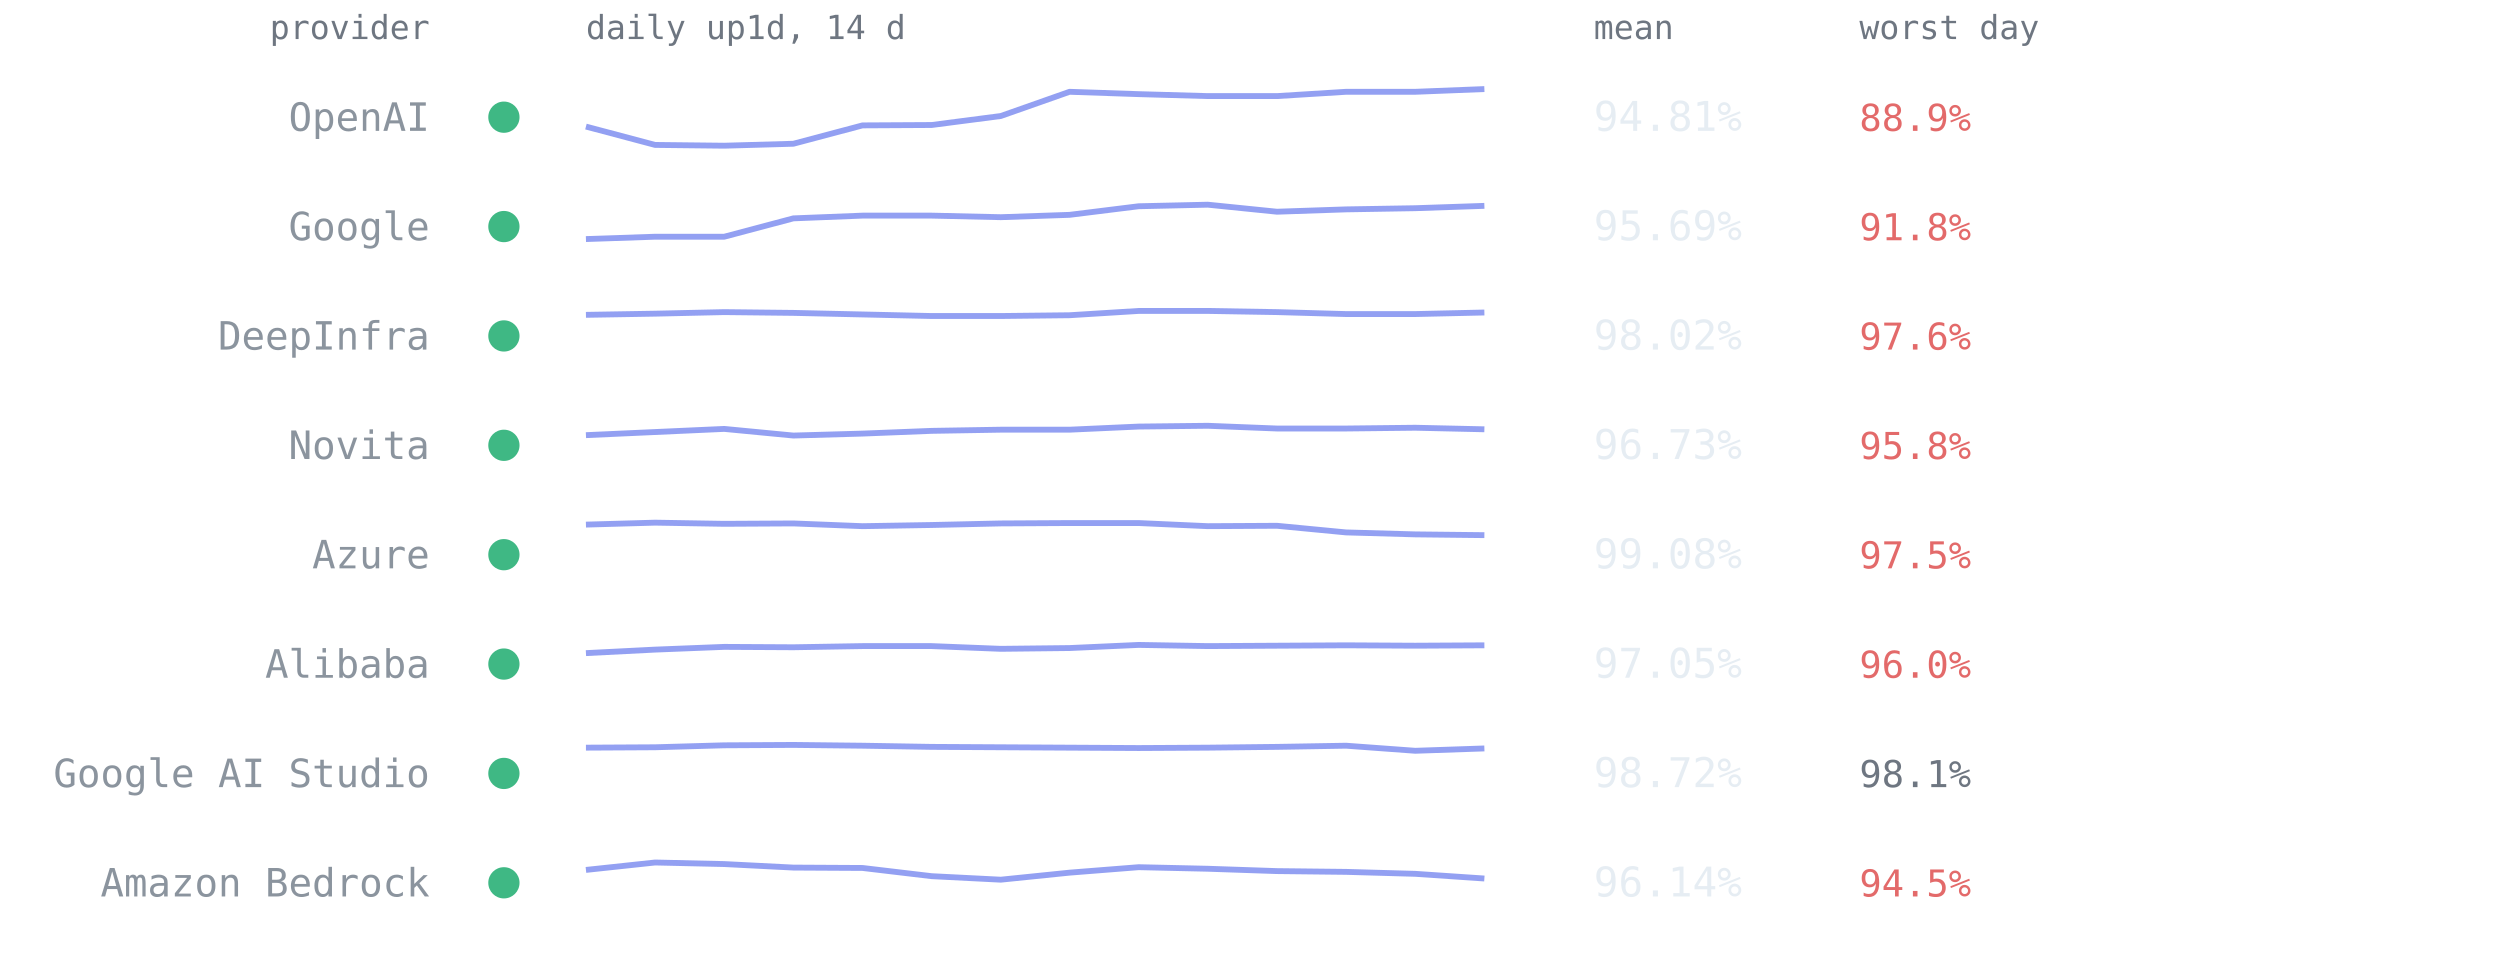
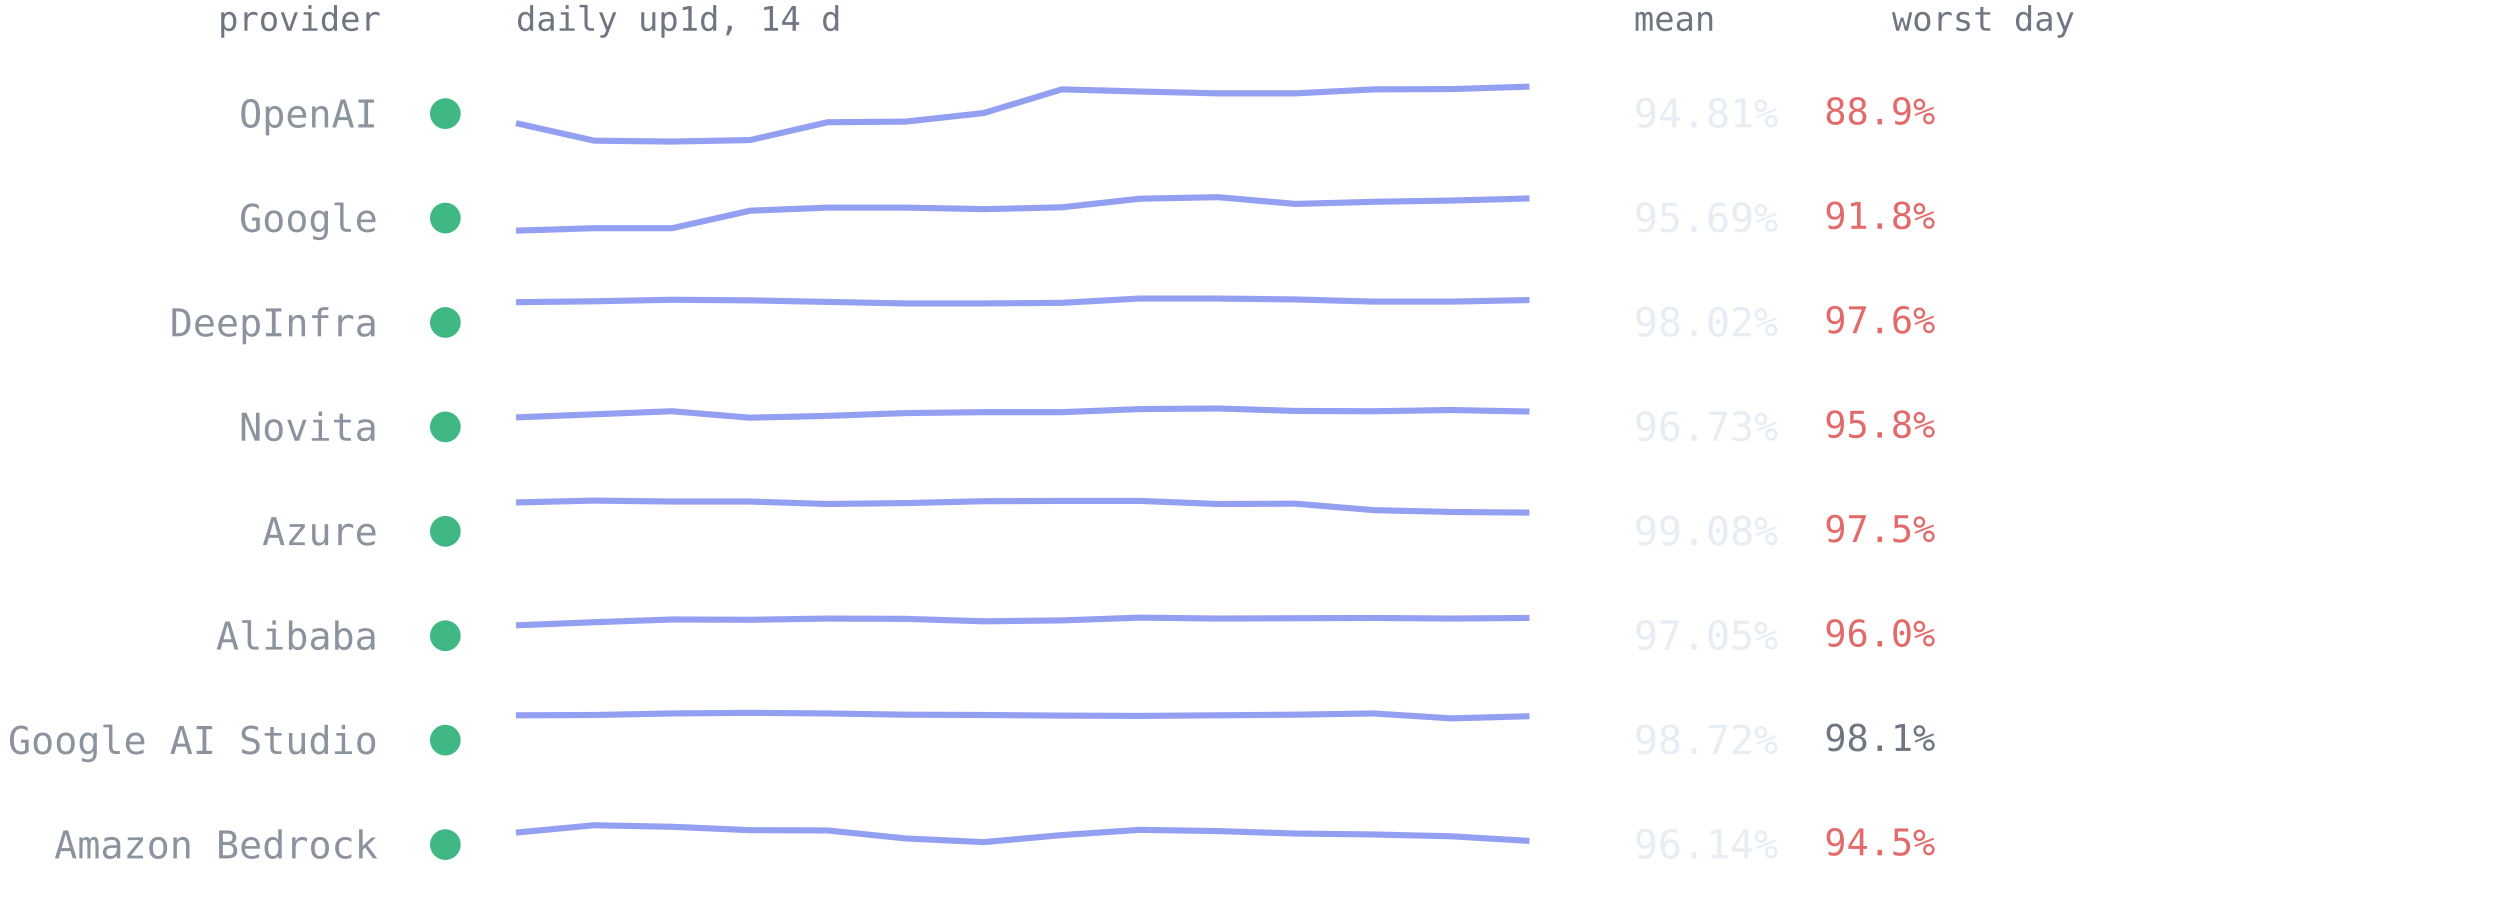
- <svg xmlns="http://www.w3.org/2000/svg" viewBox="0 0 640 248" font-family="ui-monospace,SFMono-Regular,Menlo,Consolas,monospace" role="img" aria-label="Per-provider 14-day availability from up1d">
-   <text x="110" y="10" text-anchor="end" style="font:8.5px ui-monospace,SFMono-Regular,Menlo,Consolas,monospace;fill:#6e7681">provider</text>
-   <text x="150" y="10" style="font:8.5px ui-monospace,SFMono-Regular,Menlo,Consolas,monospace;fill:#6e7681">daily up1d, 14 d</text>
-   <text x="408" y="10" style="font:8.5px ui-monospace,SFMono-Regular,Menlo,Consolas,monospace;fill:#6e7681">mean</text>
-   <text x="476" y="10" style="font:8.5px ui-monospace,SFMono-Regular,Menlo,Consolas,monospace;fill:#6e7681">worst day</text>
-   <circle cx="129" cy="30.0" r="4" fill="#3fb884" />
-   <text x="110" y="33.5" text-anchor="end" style="font:10px ui-monospace,SFMono-Regular,Menlo,Consolas,monospace;fill:#8b949e">OpenAI</text>
-   <polyline points="150.0,32.4 167.7,37.1 185.4,37.3 203.1,36.8 220.8,32.1 238.5,32.0 256.2,29.7 273.8,23.5 291.5,24.1 309.2,24.6 326.9,24.6 344.6,23.5 362.3,23.5 380.0,22.8" fill="none" stroke="#93a0f2" stroke-width="1.5" stroke-linejoin="round" />
-   <text x="408" y="33.5" style="font:10.5px ui-monospace,SFMono-Regular,Menlo,Consolas,monospace;fill:#e6edf3">94.81%</text>
-   <text x="476" y="33.5" style="font:9.5px ui-monospace,SFMono-Regular,Menlo,Consolas,monospace;fill:#e36a6a">88.9%</text>
-   <circle cx="129" cy="58.0" r="4" fill="#3fb884" />
-   <text x="110" y="61.5" text-anchor="end" style="font:10px ui-monospace,SFMono-Regular,Menlo,Consolas,monospace;fill:#8b949e">Google</text>
-   <polyline points="150.0,61.2 167.7,60.6 185.4,60.6 203.1,55.9 220.8,55.2 238.5,55.2 256.2,55.6 273.8,55.0 291.5,52.8 309.2,52.4 326.9,54.2 344.6,53.6 362.3,53.3 380.0,52.7" fill="none" stroke="#93a0f2" stroke-width="1.5" stroke-linejoin="round" />
-   <text x="408" y="61.5" style="font:10.5px ui-monospace,SFMono-Regular,Menlo,Consolas,monospace;fill:#e6edf3">95.69%</text>
-   <text x="476" y="61.5" style="font:9.5px ui-monospace,SFMono-Regular,Menlo,Consolas,monospace;fill:#e36a6a">91.8%</text>
-   <circle cx="129" cy="86.0" r="4" fill="#3fb884" />
-   <text x="110" y="89.5" text-anchor="end" style="font:10px ui-monospace,SFMono-Regular,Menlo,Consolas,monospace;fill:#8b949e">DeepInfra</text>
-   <polyline points="150.0,80.6 167.7,80.3 185.4,79.9 203.1,80.1 220.8,80.5 238.5,80.9 256.2,80.9 273.8,80.7 291.5,79.6 309.2,79.6 326.9,79.9 344.6,80.4 362.3,80.4 380.0,80.0" fill="none" stroke="#93a0f2" stroke-width="1.5" stroke-linejoin="round" />
-   <text x="408" y="89.5" style="font:10.5px ui-monospace,SFMono-Regular,Menlo,Consolas,monospace;fill:#e6edf3">98.02%</text>
-   <text x="476" y="89.5" style="font:9.5px ui-monospace,SFMono-Regular,Menlo,Consolas,monospace;fill:#e36a6a">97.6%</text>
-   <circle cx="129" cy="114.0" r="4" fill="#3fb884" />
-   <text x="110" y="117.5" text-anchor="end" style="font:10px ui-monospace,SFMono-Regular,Menlo,Consolas,monospace;fill:#8b949e">Novita</text>
-   <polyline points="150.0,111.4 167.7,110.6 185.4,109.8 203.1,111.5 220.8,111.0 238.5,110.3 256.2,110.0 273.8,110.0 291.5,109.2 309.2,109.0 326.9,109.7 344.6,109.7 362.3,109.5 380.0,109.9" fill="none" stroke="#93a0f2" stroke-width="1.5" stroke-linejoin="round" />
-   <text x="408" y="117.5" style="font:10.5px ui-monospace,SFMono-Regular,Menlo,Consolas,monospace;fill:#e6edf3">96.73%</text>
-   <text x="476" y="117.5" style="font:9.5px ui-monospace,SFMono-Regular,Menlo,Consolas,monospace;fill:#e36a6a">95.8%</text>
-   <circle cx="129" cy="142.0" r="4" fill="#3fb884" />
-   <text x="110" y="145.5" text-anchor="end" style="font:10px ui-monospace,SFMono-Regular,Menlo,Consolas,monospace;fill:#8b949e">Azure</text>
-   <polyline points="150.0,134.3 167.7,133.8 185.4,134.1 203.1,134.0 220.8,134.7 238.5,134.4 256.2,134.0 273.8,133.9 291.5,133.9 309.2,134.7 326.9,134.6 344.6,136.3 362.3,136.8 380.0,137.0" fill="none" stroke="#93a0f2" stroke-width="1.5" stroke-linejoin="round" />
-   <text x="408" y="145.5" style="font:10.5px ui-monospace,SFMono-Regular,Menlo,Consolas,monospace;fill:#e6edf3">99.08%</text>
-   <text x="476" y="145.5" style="font:9.5px ui-monospace,SFMono-Regular,Menlo,Consolas,monospace;fill:#e36a6a">97.5%</text>
-   <circle cx="129" cy="170.0" r="4" fill="#3fb884" />
-   <text x="110" y="173.5" text-anchor="end" style="font:10px ui-monospace,SFMono-Regular,Menlo,Consolas,monospace;fill:#8b949e">Alibaba</text>
-   <polyline points="150.0,167.2 167.7,166.3 185.4,165.6 203.1,165.7 220.8,165.4 238.5,165.4 256.2,166.1 273.8,165.9 291.5,165.1 309.2,165.4 326.9,165.3 344.6,165.2 362.3,165.3 380.0,165.2" fill="none" stroke="#93a0f2" stroke-width="1.5" stroke-linejoin="round" />
-   <text x="408" y="173.5" style="font:10.5px ui-monospace,SFMono-Regular,Menlo,Consolas,monospace;fill:#e6edf3">97.05%</text>
-   <text x="476" y="173.5" style="font:9.5px ui-monospace,SFMono-Regular,Menlo,Consolas,monospace;fill:#e36a6a">96.0%</text>
-   <circle cx="129" cy="198.0" r="4" fill="#3fb884" />
-   <text x="110" y="201.5" text-anchor="end" style="font:10px ui-monospace,SFMono-Regular,Menlo,Consolas,monospace;fill:#8b949e">Google AI Studio</text>
-   <polyline points="150.0,191.4 167.7,191.3 185.4,190.8 203.1,190.7 220.8,190.9 238.5,191.2 256.2,191.3 273.8,191.4 291.5,191.5 309.2,191.4 326.9,191.2 344.6,190.9 362.3,192.2 380.0,191.6" fill="none" stroke="#93a0f2" stroke-width="1.5" stroke-linejoin="round" />
-   <text x="408" y="201.5" style="font:10.5px ui-monospace,SFMono-Regular,Menlo,Consolas,monospace;fill:#e6edf3">98.72%</text>
-   <text x="476" y="201.5" style="font:9.5px ui-monospace,SFMono-Regular,Menlo,Consolas,monospace;fill:#6e7681">98.1%</text>
-   <circle cx="129" cy="226.0" r="4" fill="#3fb884" />
-   <text x="110" y="229.5" text-anchor="end" style="font:10px ui-monospace,SFMono-Regular,Menlo,Consolas,monospace;fill:#8b949e">Amazon Bedrock</text>
-   <polyline points="150.0,222.7 167.7,220.8 185.4,221.2 203.1,222.1 220.8,222.2 238.5,224.3 256.2,225.2 273.8,223.4 291.5,222.0 309.2,222.4 326.9,223.0 344.6,223.2 362.3,223.7 380.0,224.9" fill="none" stroke="#93a0f2" stroke-width="1.5" stroke-linejoin="round" />
-   <text x="408" y="229.5" style="font:10.5px ui-monospace,SFMono-Regular,Menlo,Consolas,monospace;fill:#e6edf3">96.14%</text>
-   <text x="476" y="229.5" style="font:9.5px ui-monospace,SFMono-Regular,Menlo,Consolas,monospace;fill:#e36a6a">94.5%</text>
+ <svg xmlns="http://www.w3.org/2000/svg" viewBox="0 0 814 300" font-family="ui-monospace,SFMono-Regular,Menlo,Consolas,monospace" role="img" aria-label="Per-provider 14-day availability from up1d">
+   <text x="124" y="10" text-anchor="end" style="font:11px ui-monospace,SFMono-Regular,Menlo,Consolas,monospace;fill:#6e7681">provider</text>
+   <text x="168" y="10" style="font:11px ui-monospace,SFMono-Regular,Menlo,Consolas,monospace;fill:#6e7681">daily up1d, 14 d</text>
+   <text x="532" y="10" style="font:11px ui-monospace,SFMono-Regular,Menlo,Consolas,monospace;fill:#6e7681">mean</text>
+   <text x="616" y="10" style="font:11px ui-monospace,SFMono-Regular,Menlo,Consolas,monospace;fill:#6e7681">worst day</text>
+   <circle cx="145" cy="37.0" r="5" fill="#3fb884" />
+   <text x="123" y="41.5" text-anchor="end" style="font:12.5px ui-monospace,SFMono-Regular,Menlo,Consolas,monospace;fill:#8b949e">OpenAI</text>
+   <polyline points="168.0,40.1 193.4,45.8 218.8,46.1 244.2,45.6 269.5,39.8 294.9,39.6 320.3,36.8 345.7,29.1 371.1,29.8 396.5,30.4 421.8,30.4 447.2,29.1 472.6,29.0 498.0,28.2" fill="none" stroke="#93a0f2" stroke-width="2" stroke-linejoin="round" />
+   <text x="532" y="41.5" style="font:13px ui-monospace,SFMono-Regular,Menlo,Consolas,monospace;fill:#e6edf3">94.81%</text>
+   <text x="594" y="40.5" style="font:12px ui-monospace,SFMono-Regular,Menlo,Consolas,monospace;fill:#e36a6a">88.9%</text>
+   <circle cx="145" cy="71.0" r="5" fill="#3fb884" />
+   <text x="123" y="75.5" text-anchor="end" style="font:12.5px ui-monospace,SFMono-Regular,Menlo,Consolas,monospace;fill:#8b949e">Google</text>
+   <polyline points="168.0,75.1 193.4,74.3 218.8,74.3 244.2,68.6 269.5,67.6 294.9,67.6 320.3,68.1 345.7,67.5 371.1,64.7 396.5,64.2 421.8,66.4 447.2,65.7 472.6,65.3 498.0,64.6" fill="none" stroke="#93a0f2" stroke-width="2" stroke-linejoin="round" />
+   <text x="532" y="75.5" style="font:13px ui-monospace,SFMono-Regular,Menlo,Consolas,monospace;fill:#e6edf3">95.69%</text>
+   <text x="594" y="74.5" style="font:12px ui-monospace,SFMono-Regular,Menlo,Consolas,monospace;fill:#e36a6a">91.8%</text>
+   <circle cx="145" cy="105.0" r="5" fill="#3fb884" />
+   <text x="123" y="109.5" text-anchor="end" style="font:12.5px ui-monospace,SFMono-Regular,Menlo,Consolas,monospace;fill:#8b949e">DeepInfra</text>
+   <polyline points="168.0,98.4 193.4,98.1 218.8,97.6 244.2,97.8 269.5,98.3 294.9,98.8 320.3,98.8 345.7,98.6 371.1,97.2 396.5,97.2 421.8,97.5 447.2,98.2 472.6,98.2 498.0,97.7" fill="none" stroke="#93a0f2" stroke-width="2" stroke-linejoin="round" />
+   <text x="532" y="109.5" style="font:13px ui-monospace,SFMono-Regular,Menlo,Consolas,monospace;fill:#e6edf3">98.02%</text>
+   <text x="594" y="108.5" style="font:12px ui-monospace,SFMono-Regular,Menlo,Consolas,monospace;fill:#e36a6a">97.6%</text>
+   <circle cx="145" cy="139.0" r="5" fill="#3fb884" />
+   <text x="123" y="143.5" text-anchor="end" style="font:12.5px ui-monospace,SFMono-Regular,Menlo,Consolas,monospace;fill:#8b949e">Novita</text>
+   <polyline points="168.0,135.9 193.4,134.9 218.8,133.9 244.2,136.0 269.5,135.4 294.9,134.5 320.3,134.2 345.7,134.2 371.1,133.2 396.5,133.0 421.8,133.8 447.2,133.9 472.6,133.5 498.0,134.0" fill="none" stroke="#93a0f2" stroke-width="2" stroke-linejoin="round" />
+   <text x="532" y="143.5" style="font:13px ui-monospace,SFMono-Regular,Menlo,Consolas,monospace;fill:#e6edf3">96.73%</text>
+   <text x="594" y="142.5" style="font:12px ui-monospace,SFMono-Regular,Menlo,Consolas,monospace;fill:#e36a6a">95.8%</text>
+   <circle cx="145" cy="173.0" r="5" fill="#3fb884" />
+   <text x="123" y="177.5" text-anchor="end" style="font:12.5px ui-monospace,SFMono-Regular,Menlo,Consolas,monospace;fill:#8b949e">Azure</text>
+   <polyline points="168.0,163.6 193.4,163.0 218.8,163.3 244.2,163.3 269.5,164.1 294.9,163.8 320.3,163.2 345.7,163.1 371.1,163.1 396.5,164.1 421.8,164.0 447.2,166.1 472.6,166.7 498.0,166.9" fill="none" stroke="#93a0f2" stroke-width="2" stroke-linejoin="round" />
+   <text x="532" y="177.5" style="font:13px ui-monospace,SFMono-Regular,Menlo,Consolas,monospace;fill:#e6edf3">99.08%</text>
+   <text x="594" y="176.5" style="font:12px ui-monospace,SFMono-Regular,Menlo,Consolas,monospace;fill:#e36a6a">97.5%</text>
+   <circle cx="145" cy="207.0" r="5" fill="#3fb884" />
+   <text x="123" y="211.5" text-anchor="end" style="font:12.5px ui-monospace,SFMono-Regular,Menlo,Consolas,monospace;fill:#8b949e">Alibaba</text>
+   <polyline points="168.0,203.6 193.4,202.6 218.8,201.7 244.2,201.8 269.5,201.4 294.9,201.5 320.3,202.3 345.7,202.0 371.1,201.1 396.5,201.4 421.8,201.3 447.2,201.2 472.6,201.4 498.0,201.2" fill="none" stroke="#93a0f2" stroke-width="2" stroke-linejoin="round" />
+   <text x="532" y="211.5" style="font:13px ui-monospace,SFMono-Regular,Menlo,Consolas,monospace;fill:#e6edf3">97.05%</text>
+   <text x="594" y="210.5" style="font:12px ui-monospace,SFMono-Regular,Menlo,Consolas,monospace;fill:#e36a6a">96.0%</text>
+   <circle cx="145" cy="241.0" r="5" fill="#3fb884" />
+   <text x="123" y="245.5" text-anchor="end" style="font:12.5px ui-monospace,SFMono-Regular,Menlo,Consolas,monospace;fill:#8b949e">Google AI Studio</text>
+   <polyline points="168.0,232.9 193.4,232.8 218.8,232.3 244.2,232.1 269.5,232.3 294.9,232.7 320.3,232.8 345.7,233.0 371.1,233.1 396.5,232.9 421.8,232.7 447.2,232.3 472.6,233.9 498.0,233.2" fill="none" stroke="#93a0f2" stroke-width="2" stroke-linejoin="round" />
+   <text x="532" y="245.5" style="font:13px ui-monospace,SFMono-Regular,Menlo,Consolas,monospace;fill:#e6edf3">98.72%</text>
+   <text x="594" y="244.5" style="font:12px ui-monospace,SFMono-Regular,Menlo,Consolas,monospace;fill:#6e7681">98.1%</text>
+   <circle cx="145" cy="275.0" r="5" fill="#3fb884" />
+   <text x="123" y="279.5" text-anchor="end" style="font:12.5px ui-monospace,SFMono-Regular,Menlo,Consolas,monospace;fill:#8b949e">Amazon Bedrock</text>
+   <polyline points="168.0,271.1 193.4,268.7 218.8,269.2 244.2,270.3 269.5,270.4 294.9,273.0 320.3,274.2 345.7,271.9 371.1,270.2 396.5,270.6 421.8,271.4 447.2,271.7 472.6,272.3 498.0,273.8" fill="none" stroke="#93a0f2" stroke-width="2" stroke-linejoin="round" />
+   <text x="532" y="279.5" style="font:13px ui-monospace,SFMono-Regular,Menlo,Consolas,monospace;fill:#e6edf3">96.14%</text>
+   <text x="594" y="278.5" style="font:12px ui-monospace,SFMono-Regular,Menlo,Consolas,monospace;fill:#e36a6a">94.5%</text>
</svg>
